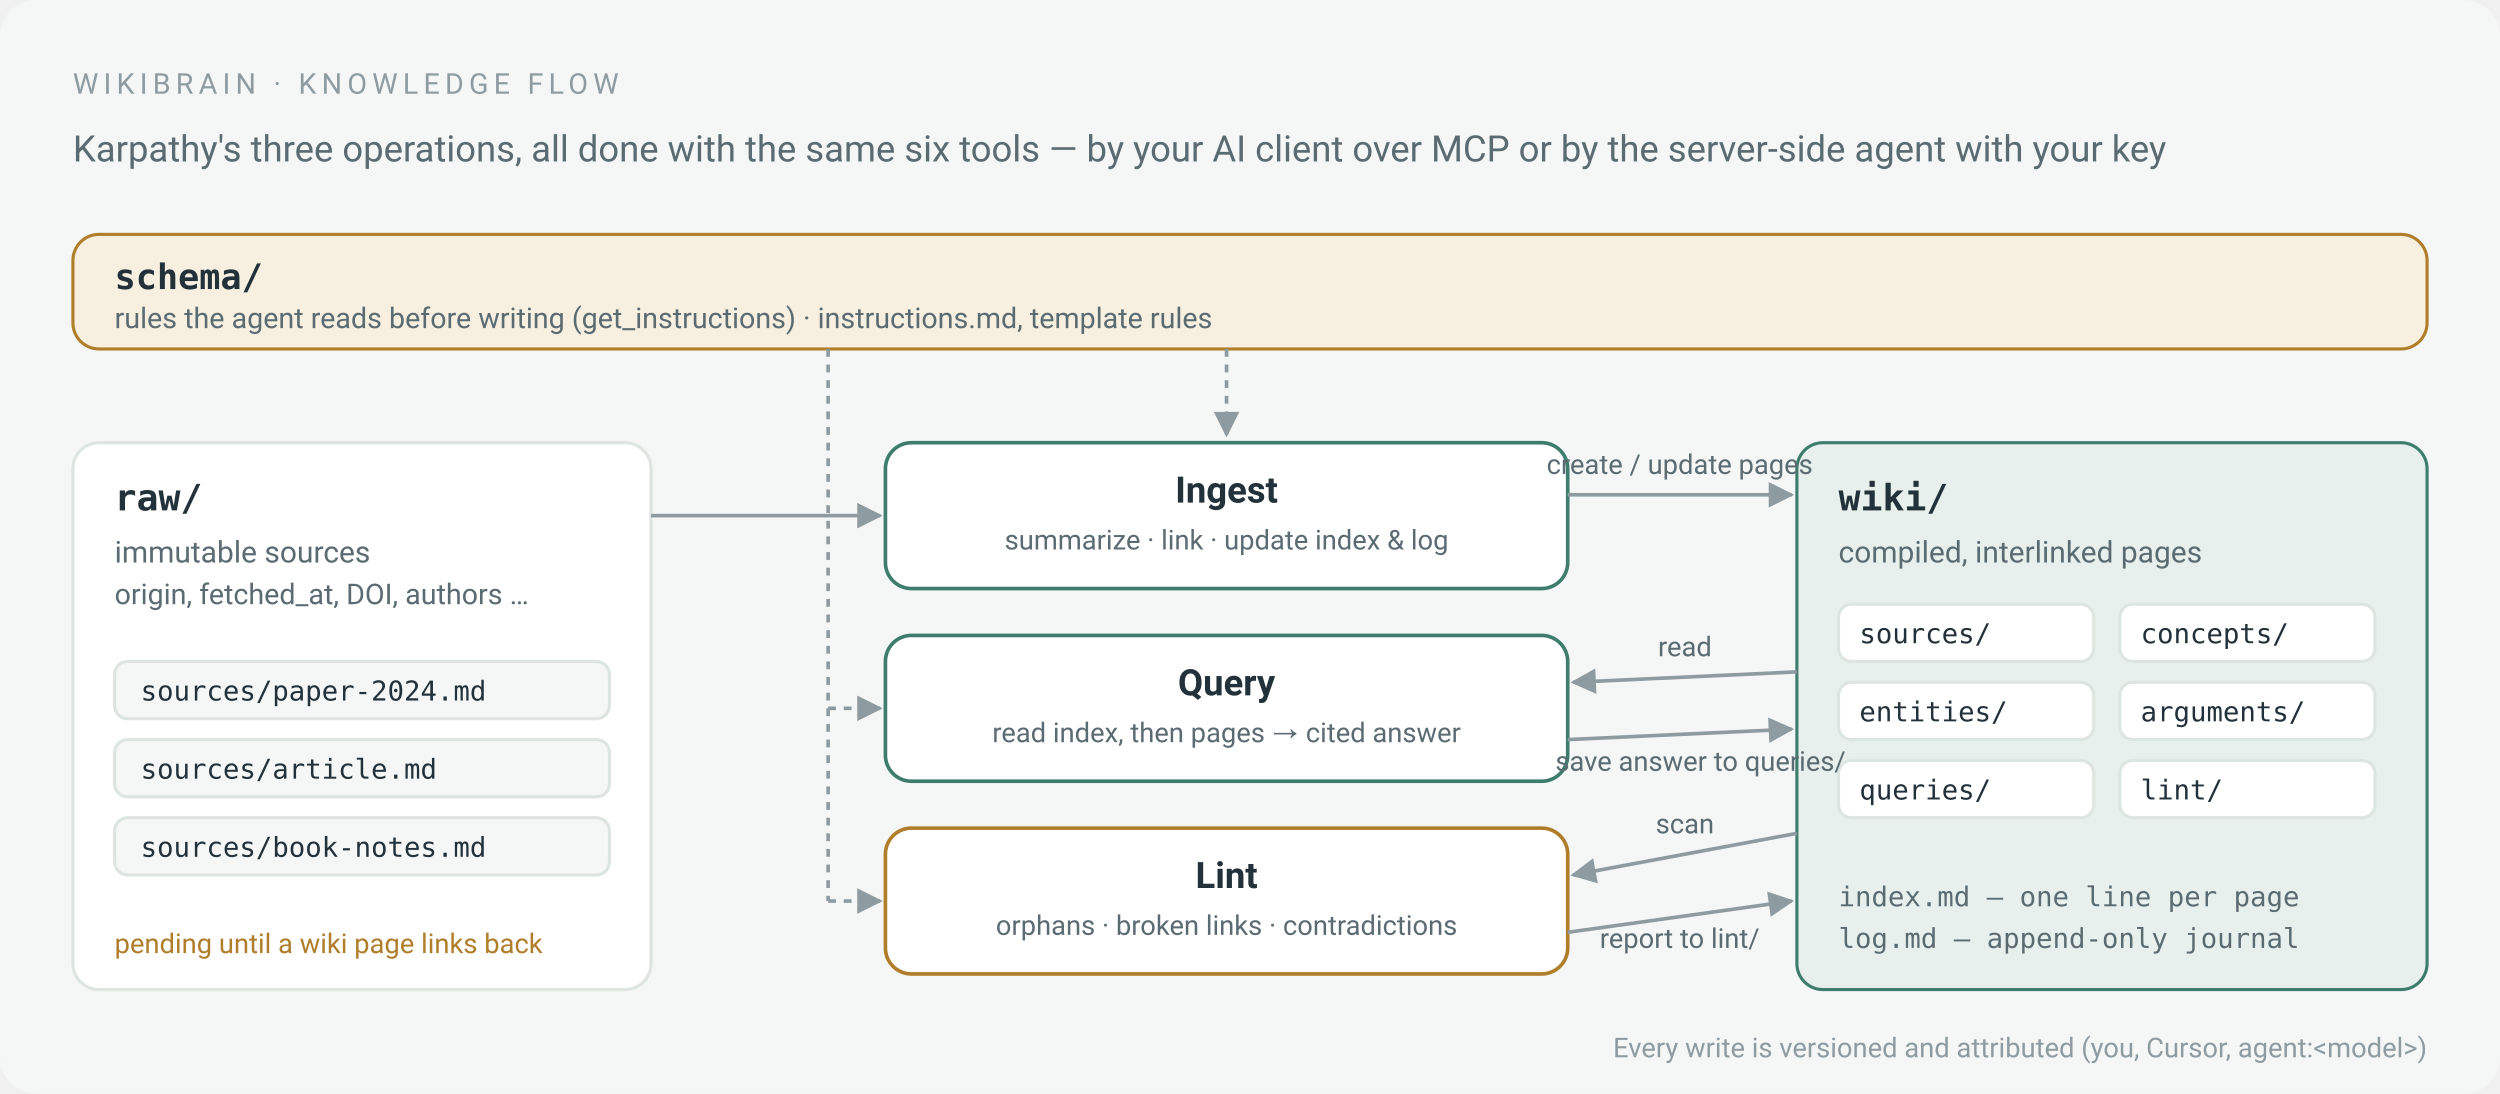
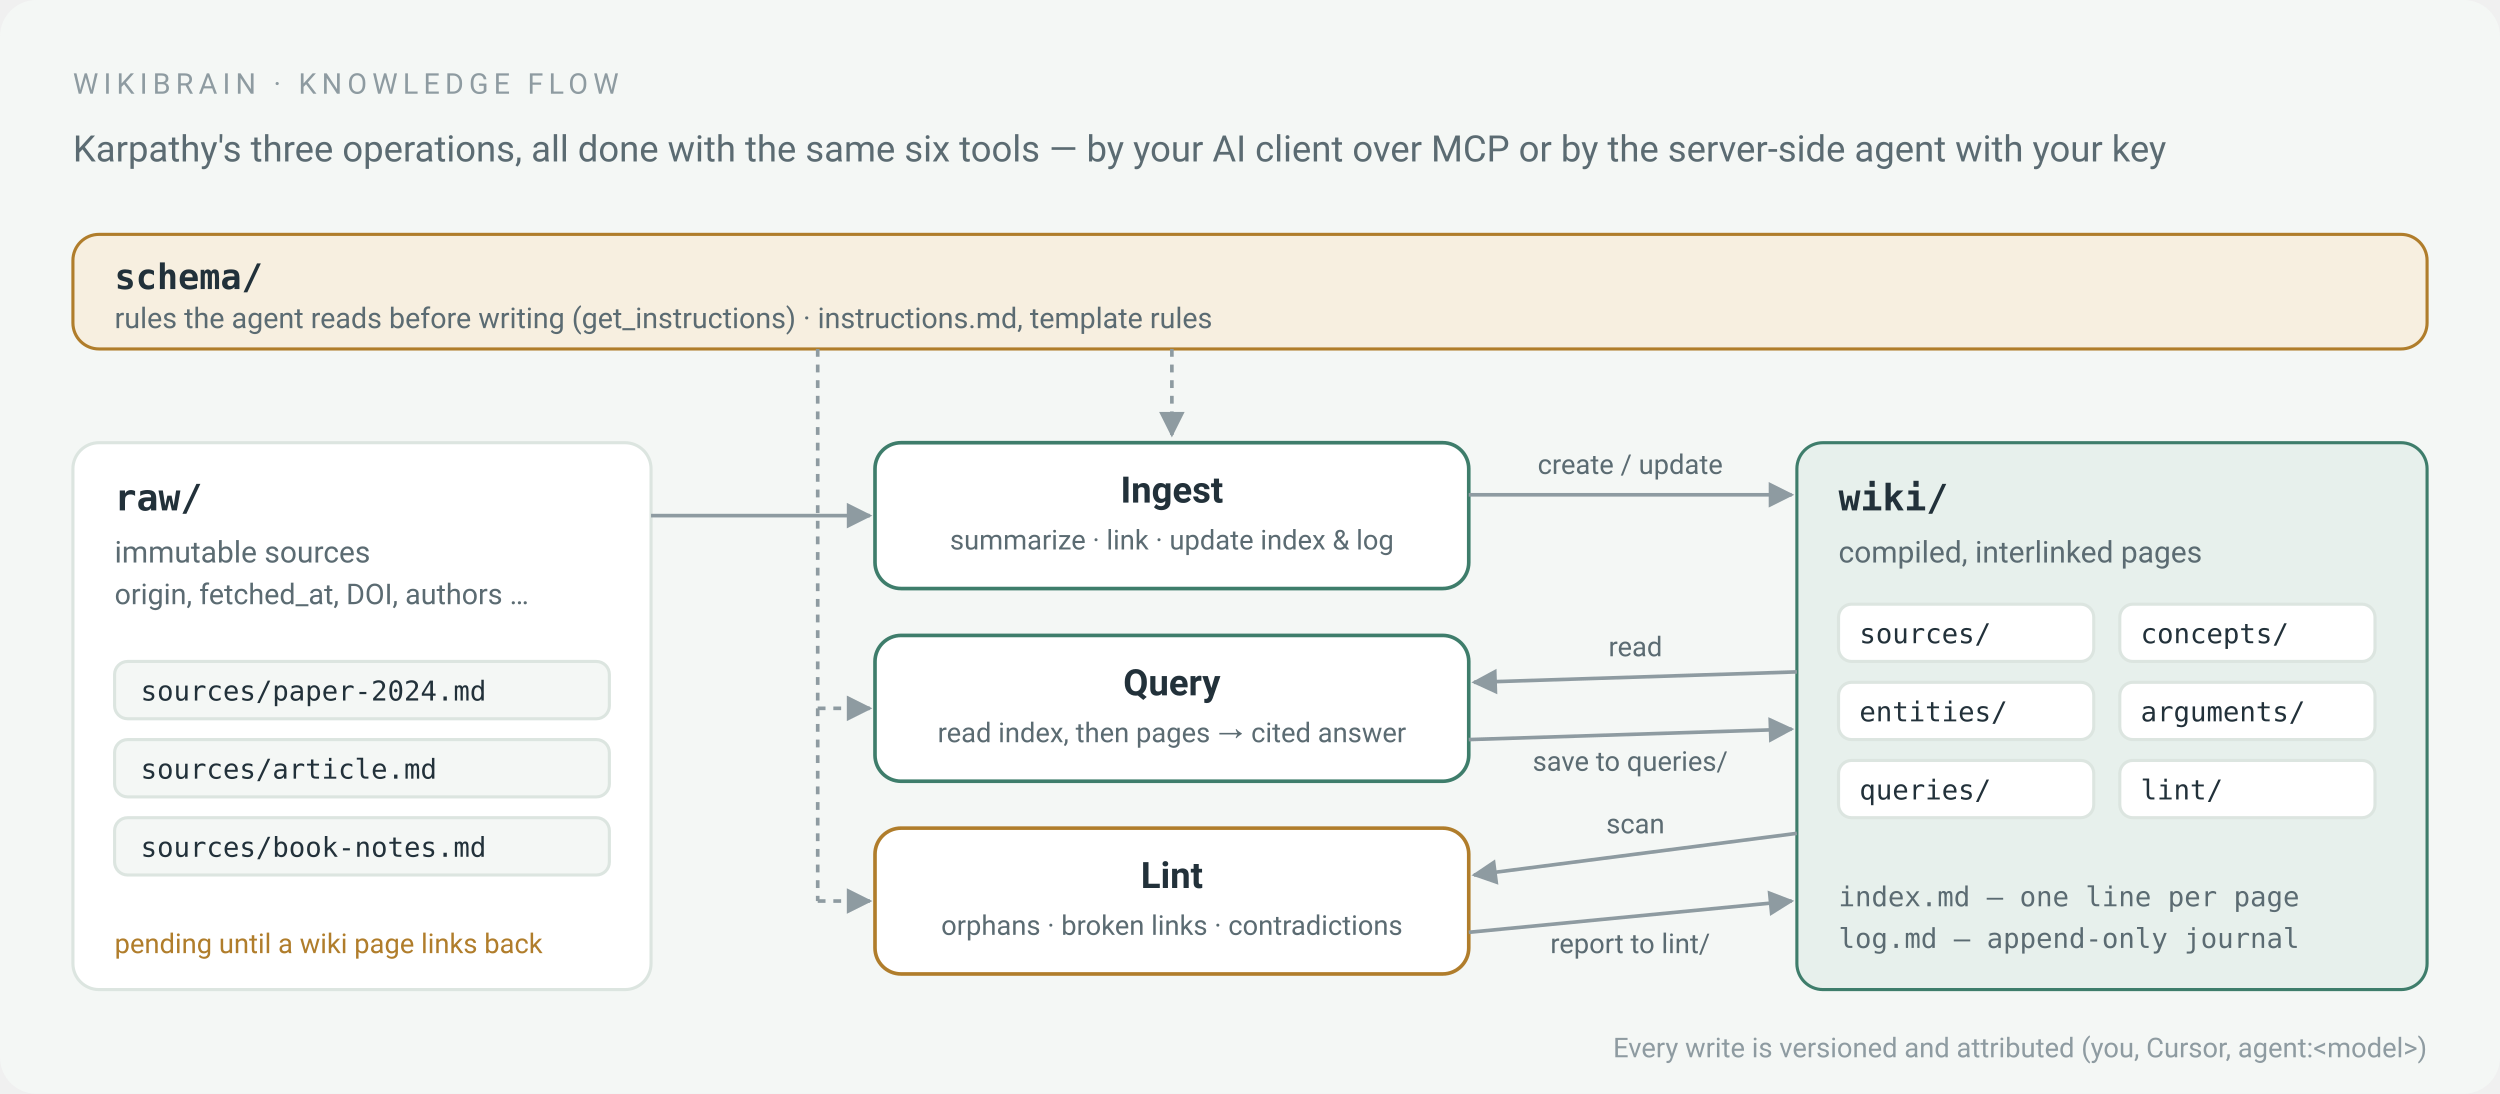
<svg xmlns="http://www.w3.org/2000/svg" width="960" height="420" viewBox="0 0 960 420" font-family="-apple-system, BlinkMacSystemFont, 'Segoe UI', Roboto, Helvetica, Arial, sans-serif">
  <defs>
    <marker id="arr-light" viewBox="0 0 10 10" refX="9" refY="5" markerWidth="7" markerHeight="7" orient="auto-start-reverse">
      <path d="M0,0 L10,5 L0,10 z" fill="#8E9BA1" />
    </marker>
  </defs>
  <rect width="960" height="420" rx="14" fill="#F4F7F5" />
  <text x="28" y="36" font-family="-apple-system, BlinkMacSystemFont, 'Segoe UI', Roboto, Helvetica, Arial, sans-serif" font-size="11" font-weight="400" fill="#8E9BA1" text-anchor="start" letter-spacing="2">WIKIBRAIN · KNOWLEDGE FLOW</text>
  <text x="28" y="62" font-family="-apple-system, BlinkMacSystemFont, 'Segoe UI', Roboto, Helvetica, Arial, sans-serif" font-size="14" font-weight="400" fill="#5B6B72" text-anchor="start">Karpathy's three operations, all done with the same six tools — by your AI client over MCP or by the server-side agent with your key</text>
  <rect x="28" y="90" width="904" height="44" rx="10" fill="#F7EFE0" stroke="#B07D2B" stroke-width="1.2" />
  <text x="44" y="111" font-family="ui-monospace, SFMono-Regular, Menlo, Consolas, monospace" font-size="13.5" font-weight="600" fill="#22313A" text-anchor="start">schema/</text>
  <text x="44" y="126" font-family="-apple-system, BlinkMacSystemFont, 'Segoe UI', Roboto, Helvetica, Arial, sans-serif" font-size="11" font-weight="400" fill="#5B6B72" text-anchor="start">rules the agent reads before writing (get_instructions) · instructions.md, template rules</text>
  <rect x="28" y="170" width="222" height="210" rx="10" fill="#FFFFFF" stroke="#DCE5E0" stroke-width="1.2" />
  <text x="44" y="196" font-family="ui-monospace, SFMono-Regular, Menlo, Consolas, monospace" font-size="14" font-weight="600" fill="#22313A" text-anchor="start">raw/</text>
  <text x="44" y="216" font-family="-apple-system, BlinkMacSystemFont, 'Segoe UI', Roboto, Helvetica, Arial, sans-serif" font-size="11.5" font-weight="400" fill="#5B6B72" text-anchor="start">immutable sources</text>
  <text x="44" y="232" font-family="-apple-system, BlinkMacSystemFont, 'Segoe UI', Roboto, Helvetica, Arial, sans-serif" font-size="11" font-weight="400" fill="#5B6B72" text-anchor="start">origin, fetched_at, DOI, authors …</text>
  <rect x="44" y="254" width="190" height="22" rx="5" fill="#F4F7F5" stroke="#DCE5E0" stroke-width="1.2" />
  <text x="54" y="269" font-family="ui-monospace, SFMono-Regular, Menlo, Consolas, monospace" font-size="10.5" font-weight="400" fill="#22313A" text-anchor="start">sources/paper-2024.md</text>
  <rect x="44" y="284" width="190" height="22" rx="5" fill="#F4F7F5" stroke="#DCE5E0" stroke-width="1.2" />
  <text x="54" y="299" font-family="ui-monospace, SFMono-Regular, Menlo, Consolas, monospace" font-size="10.5" font-weight="400" fill="#22313A" text-anchor="start">sources/article.md</text>
  <rect x="44" y="314" width="190" height="22" rx="5" fill="#F4F7F5" stroke="#DCE5E0" stroke-width="1.2" />
  <text x="54" y="329" font-family="ui-monospace, SFMono-Regular, Menlo, Consolas, monospace" font-size="10.5" font-weight="400" fill="#22313A" text-anchor="start">sources/book-notes.md</text>
  <text x="44" y="366" font-family="-apple-system, BlinkMacSystemFont, 'Segoe UI', Roboto, Helvetica, Arial, sans-serif" font-size="10.5" font-weight="400" fill="#B07D2B" text-anchor="start">pending until a wiki page links back</text>
  <rect x="690" y="170" width="242" height="210" rx="10" fill="#E7F0EC" stroke="#3E7D6B" stroke-width="1.2" />
  <text x="706" y="196" font-family="ui-monospace, SFMono-Regular, Menlo, Consolas, monospace" font-size="14" font-weight="600" fill="#22313A" text-anchor="start">wiki/</text>
  <text x="706" y="216" font-family="-apple-system, BlinkMacSystemFont, 'Segoe UI', Roboto, Helvetica, Arial, sans-serif" font-size="11.5" font-weight="400" fill="#5B6B72" text-anchor="start">compiled, interlinked pages</text>
  <rect x="706" y="232" width="98" height="22" rx="5" fill="#FFFFFF" stroke="#DCE5E0" stroke-width="1.2" />
  <text x="714" y="247" font-family="ui-monospace, SFMono-Regular, Menlo, Consolas, monospace" font-size="10.5" font-weight="400" fill="#22313A" text-anchor="start">sources/</text>
  <rect x="814" y="232" width="98" height="22" rx="5" fill="#FFFFFF" stroke="#DCE5E0" stroke-width="1.2" />
  <text x="822" y="247" font-family="ui-monospace, SFMono-Regular, Menlo, Consolas, monospace" font-size="10.5" font-weight="400" fill="#22313A" text-anchor="start">concepts/</text>
  <rect x="706" y="262" width="98" height="22" rx="5" fill="#FFFFFF" stroke="#DCE5E0" stroke-width="1.2" />
  <text x="714" y="277" font-family="ui-monospace, SFMono-Regular, Menlo, Consolas, monospace" font-size="10.5" font-weight="400" fill="#22313A" text-anchor="start">entities/</text>
  <rect x="814" y="262" width="98" height="22" rx="5" fill="#FFFFFF" stroke="#DCE5E0" stroke-width="1.2" />
  <text x="822" y="277" font-family="ui-monospace, SFMono-Regular, Menlo, Consolas, monospace" font-size="10.5" font-weight="400" fill="#22313A" text-anchor="start">arguments/</text>
  <rect x="706" y="292" width="98" height="22" rx="5" fill="#FFFFFF" stroke="#DCE5E0" stroke-width="1.2" />
  <text x="714" y="307" font-family="ui-monospace, SFMono-Regular, Menlo, Consolas, monospace" font-size="10.5" font-weight="400" fill="#22313A" text-anchor="start">queries/</text>
  <rect x="814" y="292" width="98" height="22" rx="5" fill="#FFFFFF" stroke="#DCE5E0" stroke-width="1.2" />
  <text x="822" y="307" font-family="ui-monospace, SFMono-Regular, Menlo, Consolas, monospace" font-size="10.5" font-weight="400" fill="#22313A" text-anchor="start">lint/</text>
  <text x="706" y="348" font-family="ui-monospace, SFMono-Regular, Menlo, Consolas, monospace" font-size="10.5" font-weight="400" fill="#5B6B72" text-anchor="start">index.md — one line per page</text>
  <text x="706" y="364" font-family="ui-monospace, SFMono-Regular, Menlo, Consolas, monospace" font-size="10.5" font-weight="400" fill="#5B6B72" text-anchor="start">log.md — append-only journal</text>
-   <rect x="340" y="170" width="262" height="56" rx="10" fill="#FFFFFF" stroke="#3E7D6B" stroke-width="1.4" />
-   <text x="471.0" y="193" font-family="-apple-system, BlinkMacSystemFont, 'Segoe UI', Roboto, Helvetica, Arial, sans-serif" font-size="14" font-weight="600" fill="#22313A" text-anchor="middle">Ingest</text>
-   <text x="471.0" y="211" font-family="-apple-system, BlinkMacSystemFont, 'Segoe UI', Roboto, Helvetica, Arial, sans-serif" font-size="10.5" font-weight="400" fill="#5B6B72" text-anchor="middle">summarize · link · update index &amp; log</text>
-   <rect x="340" y="244" width="262" height="56" rx="10" fill="#FFFFFF" stroke="#3E7D6B" stroke-width="1.4" />
-   <text x="471.0" y="267" font-family="-apple-system, BlinkMacSystemFont, 'Segoe UI', Roboto, Helvetica, Arial, sans-serif" font-size="14" font-weight="600" fill="#22313A" text-anchor="middle">Query</text>
-   <text x="471.0" y="285" font-family="-apple-system, BlinkMacSystemFont, 'Segoe UI', Roboto, Helvetica, Arial, sans-serif" font-size="10.5" font-weight="400" fill="#5B6B72" text-anchor="middle">read index, then pages → cited answer</text>
-   <rect x="340" y="318" width="262" height="56" rx="10" fill="#FFFFFF" stroke="#B07D2B" stroke-width="1.4" />
-   <text x="471.0" y="341" font-family="-apple-system, BlinkMacSystemFont, 'Segoe UI', Roboto, Helvetica, Arial, sans-serif" font-size="14" font-weight="600" fill="#22313A" text-anchor="middle">Lint</text>
-   <text x="471.0" y="359" font-family="-apple-system, BlinkMacSystemFont, 'Segoe UI', Roboto, Helvetica, Arial, sans-serif" font-size="10.5" font-weight="400" fill="#5B6B72" text-anchor="middle">orphans · broken links · contradictions</text>
-   <path d="M471.0,134 L471.0,167" fill="none" stroke="#8E9BA1" stroke-width="1.4" stroke-dasharray="3 3" marker-end="url(#arr-light)" />
-   <path d="M318,134 L318,346" fill="none" stroke="#8E9BA1" stroke-width="1.4" stroke-dasharray="3 3" />
-   <path d="M318,272 L338,272" fill="none" stroke="#8E9BA1" stroke-width="1.4" stroke-dasharray="3 3" marker-end="url(#arr-light)" />
-   <path d="M318,346 L338,346" fill="none" stroke="#8E9BA1" stroke-width="1.4" stroke-dasharray="3 3" marker-end="url(#arr-light)" />
-   <path d="M250,198 L338,198" fill="none" stroke="#8E9BA1" stroke-width="1.4" marker-end="url(#arr-light)" />
-   <path d="M602,190 L688,190" fill="none" stroke="#8E9BA1" stroke-width="1.4" marker-end="url(#arr-light)" />
-   <text x="645.0" y="182.0" font-family="-apple-system, BlinkMacSystemFont, 'Segoe UI', Roboto, Helvetica, Arial, sans-serif" font-size="10.5" font-weight="400" fill="#5B6B72" text-anchor="middle">create / update pages</text>
-   <path d="M690,258 L604,262" fill="none" stroke="#8E9BA1" stroke-width="1.4" marker-end="url(#arr-light)" />
-   <text x="647.0" y="252.0" font-family="-apple-system, BlinkMacSystemFont, 'Segoe UI', Roboto, Helvetica, Arial, sans-serif" font-size="10.5" font-weight="400" fill="#5B6B72" text-anchor="middle">read</text>
-   <path d="M602,284 L688,280" fill="none" stroke="#8E9BA1" stroke-width="1.4" marker-end="url(#arr-light)" />
-   <text x="653.0" y="296.0" font-family="-apple-system, BlinkMacSystemFont, 'Segoe UI', Roboto, Helvetica, Arial, sans-serif" font-size="10.5" font-weight="400" fill="#5B6B72" text-anchor="middle">save answer to queries/</text>
-   <path d="M690,320 L604,336" fill="none" stroke="#8E9BA1" stroke-width="1.4" marker-end="url(#arr-light)" />
-   <text x="647.0" y="320.0" font-family="-apple-system, BlinkMacSystemFont, 'Segoe UI', Roboto, Helvetica, Arial, sans-serif" font-size="10.5" font-weight="400" fill="#5B6B72" text-anchor="middle">scan</text>
-   <path d="M602,358 L688,346" fill="none" stroke="#8E9BA1" stroke-width="1.4" marker-end="url(#arr-light)" />
-   <text x="645.0" y="364.0" font-family="-apple-system, BlinkMacSystemFont, 'Segoe UI', Roboto, Helvetica, Arial, sans-serif" font-size="10.5" font-weight="400" fill="#5B6B72" text-anchor="middle">report to lint/</text>
+   <rect x="336" y="170" width="228" height="56" rx="10" fill="#FFFFFF" stroke="#3E7D6B" stroke-width="1.4" />
+   <text x="450.0" y="193" font-family="-apple-system, BlinkMacSystemFont, 'Segoe UI', Roboto, Helvetica, Arial, sans-serif" font-size="14" font-weight="600" fill="#22313A" text-anchor="middle">Ingest</text>
+   <text x="450.0" y="211" font-family="-apple-system, BlinkMacSystemFont, 'Segoe UI', Roboto, Helvetica, Arial, sans-serif" font-size="10.5" font-weight="400" fill="#5B6B72" text-anchor="middle">summarize · link · update index &amp; log</text>
+   <rect x="336" y="244" width="228" height="56" rx="10" fill="#FFFFFF" stroke="#3E7D6B" stroke-width="1.4" />
+   <text x="450.0" y="267" font-family="-apple-system, BlinkMacSystemFont, 'Segoe UI', Roboto, Helvetica, Arial, sans-serif" font-size="14" font-weight="600" fill="#22313A" text-anchor="middle">Query</text>
+   <text x="450.0" y="285" font-family="-apple-system, BlinkMacSystemFont, 'Segoe UI', Roboto, Helvetica, Arial, sans-serif" font-size="10.5" font-weight="400" fill="#5B6B72" text-anchor="middle">read index, then pages → cited answer</text>
+   <rect x="336" y="318" width="228" height="56" rx="10" fill="#FFFFFF" stroke="#B07D2B" stroke-width="1.4" />
+   <text x="450.0" y="341" font-family="-apple-system, BlinkMacSystemFont, 'Segoe UI', Roboto, Helvetica, Arial, sans-serif" font-size="14" font-weight="600" fill="#22313A" text-anchor="middle">Lint</text>
+   <text x="450.0" y="359" font-family="-apple-system, BlinkMacSystemFont, 'Segoe UI', Roboto, Helvetica, Arial, sans-serif" font-size="10.5" font-weight="400" fill="#5B6B72" text-anchor="middle">orphans · broken links · contradictions</text>
+   <path d="M450.0,134 L450.0,167" fill="none" stroke="#8E9BA1" stroke-width="1.4" stroke-dasharray="3 3" marker-end="url(#arr-light)" />
+   <path d="M314,134 L314,346" fill="none" stroke="#8E9BA1" stroke-width="1.4" stroke-dasharray="3 3" />
+   <path d="M314,272 L334,272" fill="none" stroke="#8E9BA1" stroke-width="1.4" stroke-dasharray="3 3" marker-end="url(#arr-light)" />
+   <path d="M314,346 L334,346" fill="none" stroke="#8E9BA1" stroke-width="1.4" stroke-dasharray="3 3" marker-end="url(#arr-light)" />
+   <path d="M250,198 L334,198" fill="none" stroke="#8E9BA1" stroke-width="1.4" marker-end="url(#arr-light)" />
+   <path d="M564,190 L688,190" fill="none" stroke="#8E9BA1" stroke-width="1.4" marker-end="url(#arr-light)" />
+   <text x="626.0" y="182.0" font-family="-apple-system, BlinkMacSystemFont, 'Segoe UI', Roboto, Helvetica, Arial, sans-serif" font-size="10.5" font-weight="400" fill="#5B6B72" text-anchor="middle">create / update</text>
+   <path d="M690,258 L566,262" fill="none" stroke="#8E9BA1" stroke-width="1.4" marker-end="url(#arr-light)" />
+   <text x="628.0" y="252.0" font-family="-apple-system, BlinkMacSystemFont, 'Segoe UI', Roboto, Helvetica, Arial, sans-serif" font-size="10.5" font-weight="400" fill="#5B6B72" text-anchor="middle">read</text>
+   <path d="M564,284 L688,280" fill="none" stroke="#8E9BA1" stroke-width="1.4" marker-end="url(#arr-light)" />
+   <text x="626.0" y="296.0" font-family="-apple-system, BlinkMacSystemFont, 'Segoe UI', Roboto, Helvetica, Arial, sans-serif" font-size="10.5" font-weight="400" fill="#5B6B72" text-anchor="middle">save to queries/</text>
+   <path d="M690,320 L566,336" fill="none" stroke="#8E9BA1" stroke-width="1.4" marker-end="url(#arr-light)" />
+   <text x="628.0" y="320.0" font-family="-apple-system, BlinkMacSystemFont, 'Segoe UI', Roboto, Helvetica, Arial, sans-serif" font-size="10.5" font-weight="400" fill="#5B6B72" text-anchor="middle">scan</text>
+   <path d="M564,358 L688,346" fill="none" stroke="#8E9BA1" stroke-width="1.4" marker-end="url(#arr-light)" />
+   <text x="626.0" y="366.0" font-family="-apple-system, BlinkMacSystemFont, 'Segoe UI', Roboto, Helvetica, Arial, sans-serif" font-size="10.5" font-weight="400" fill="#5B6B72" text-anchor="middle">report to lint/</text>
  <text x="932" y="406" font-family="-apple-system, BlinkMacSystemFont, 'Segoe UI', Roboto, Helvetica, Arial, sans-serif" font-size="10.5" font-weight="400" fill="#8E9BA1" text-anchor="end">Every write is versioned and attributed (you, Cursor, agent:&lt;model&gt;)</text>
</svg>
